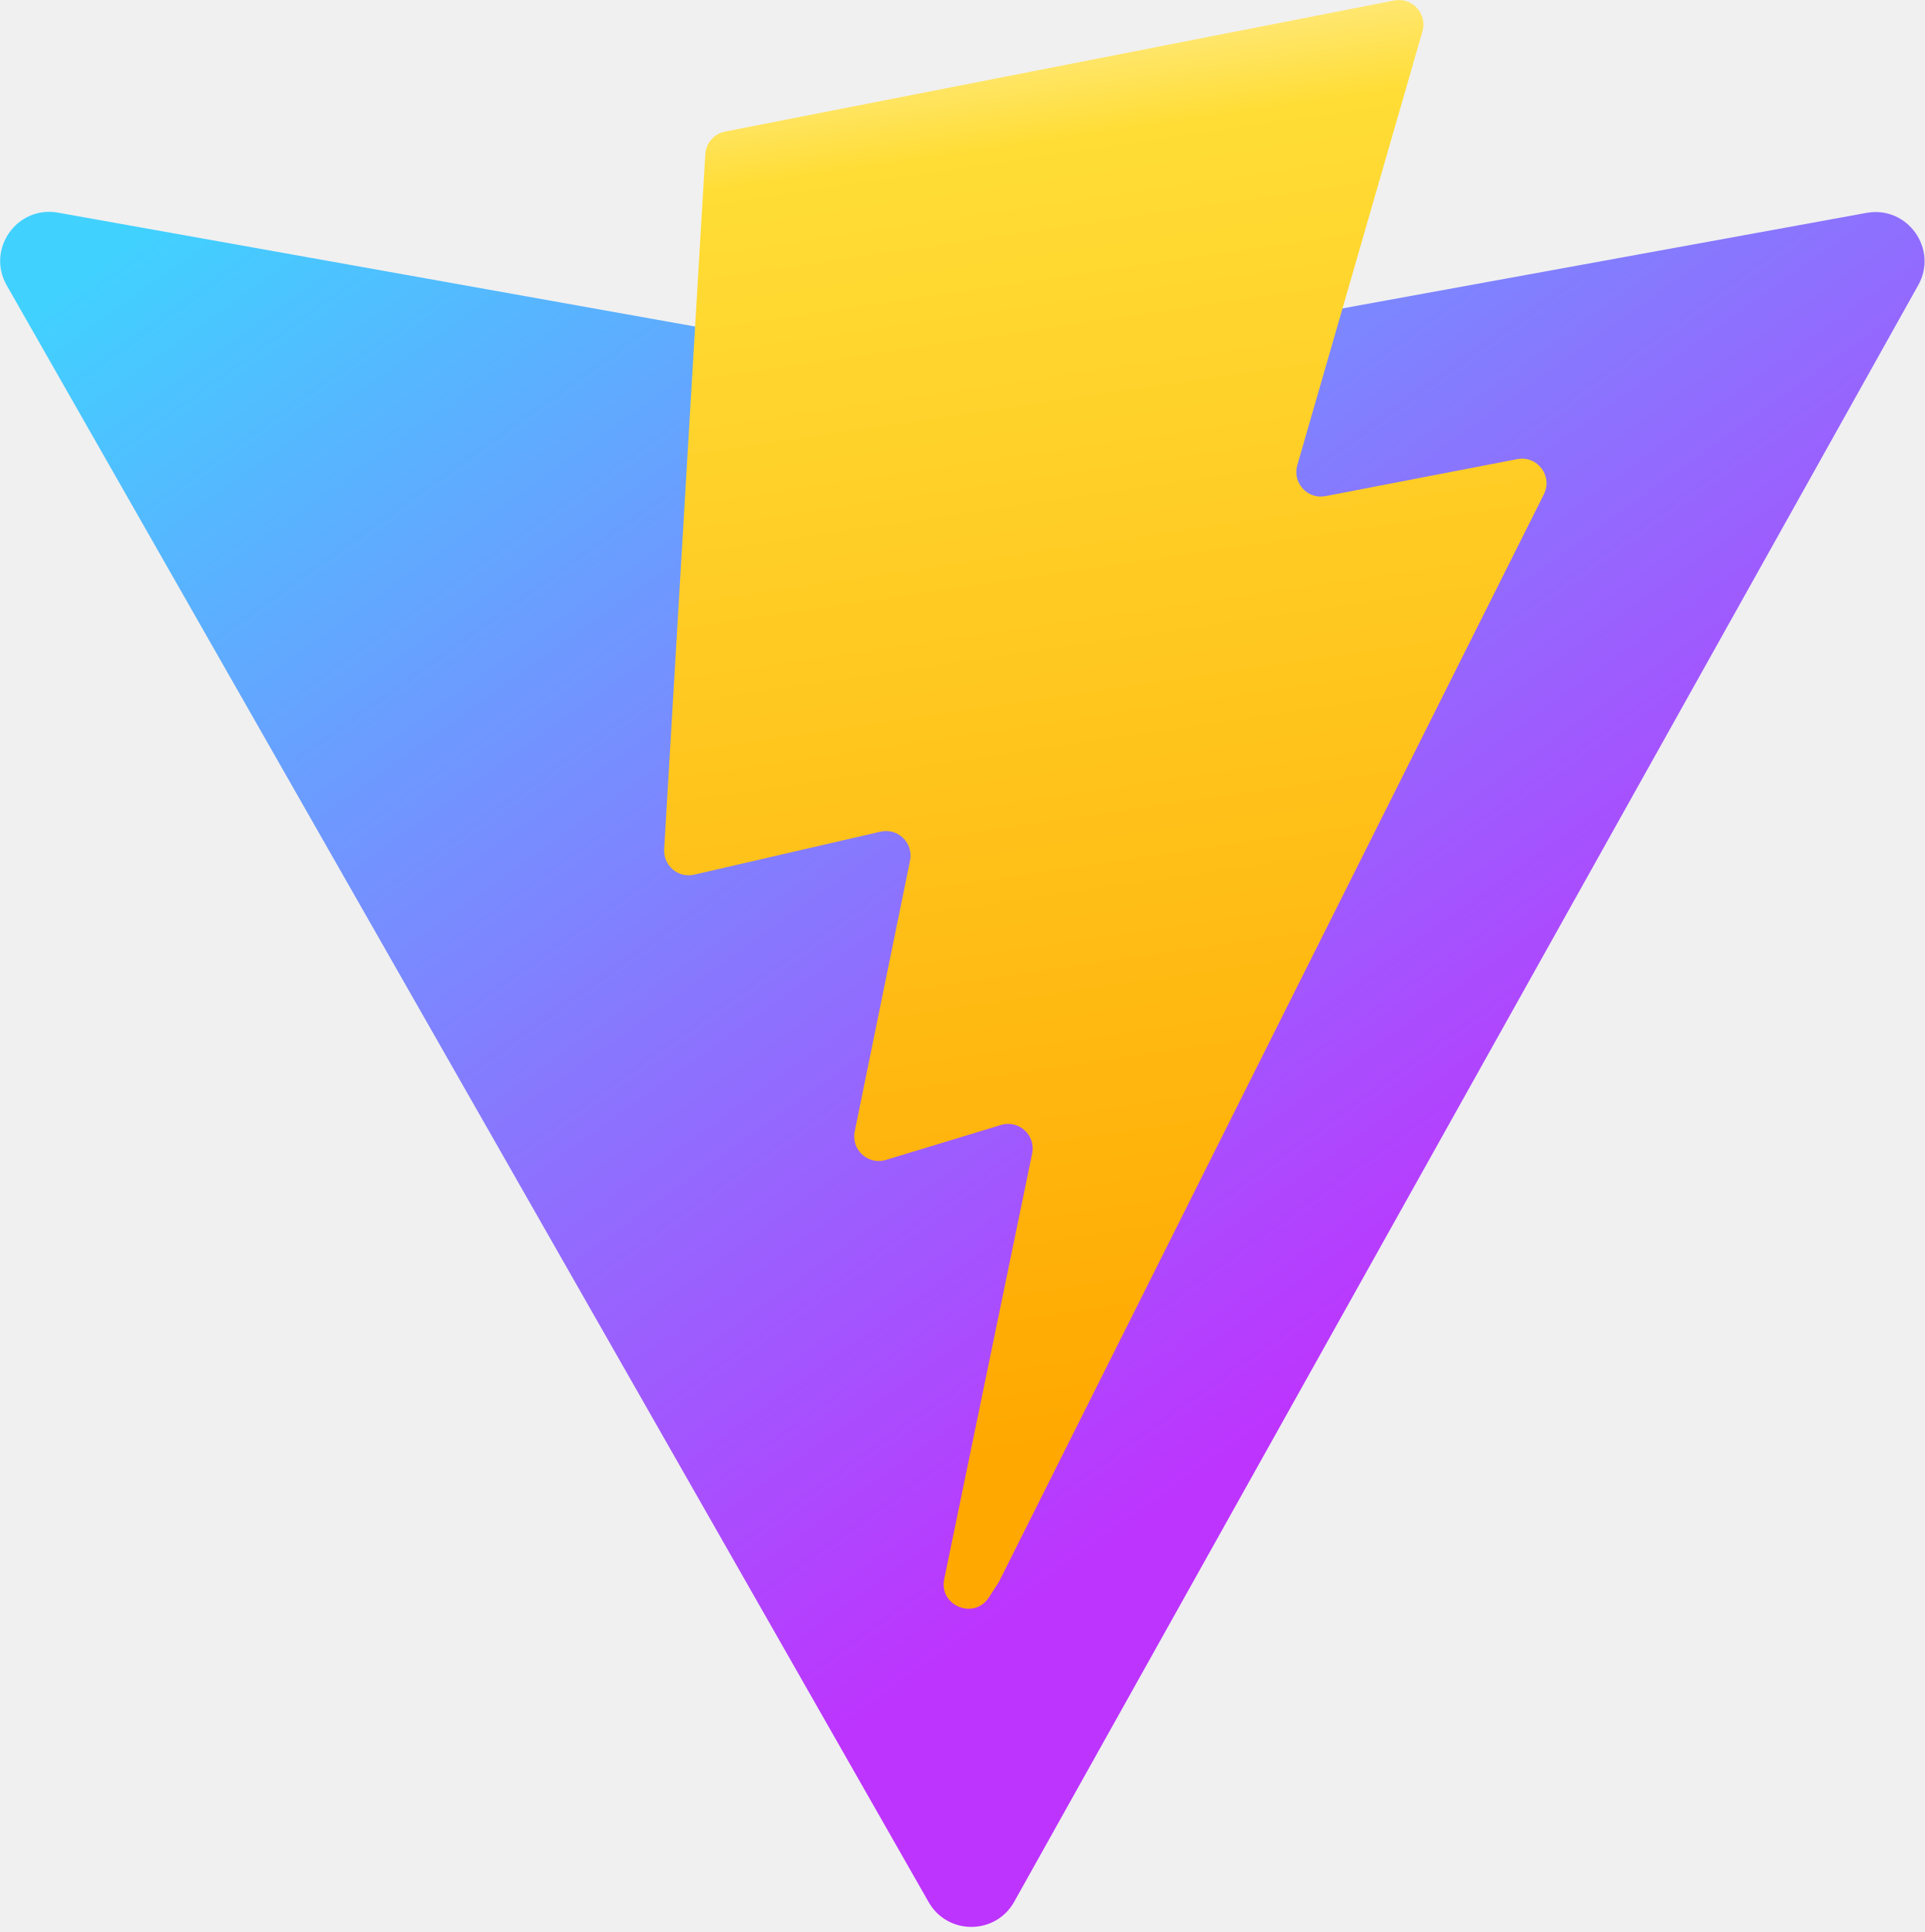
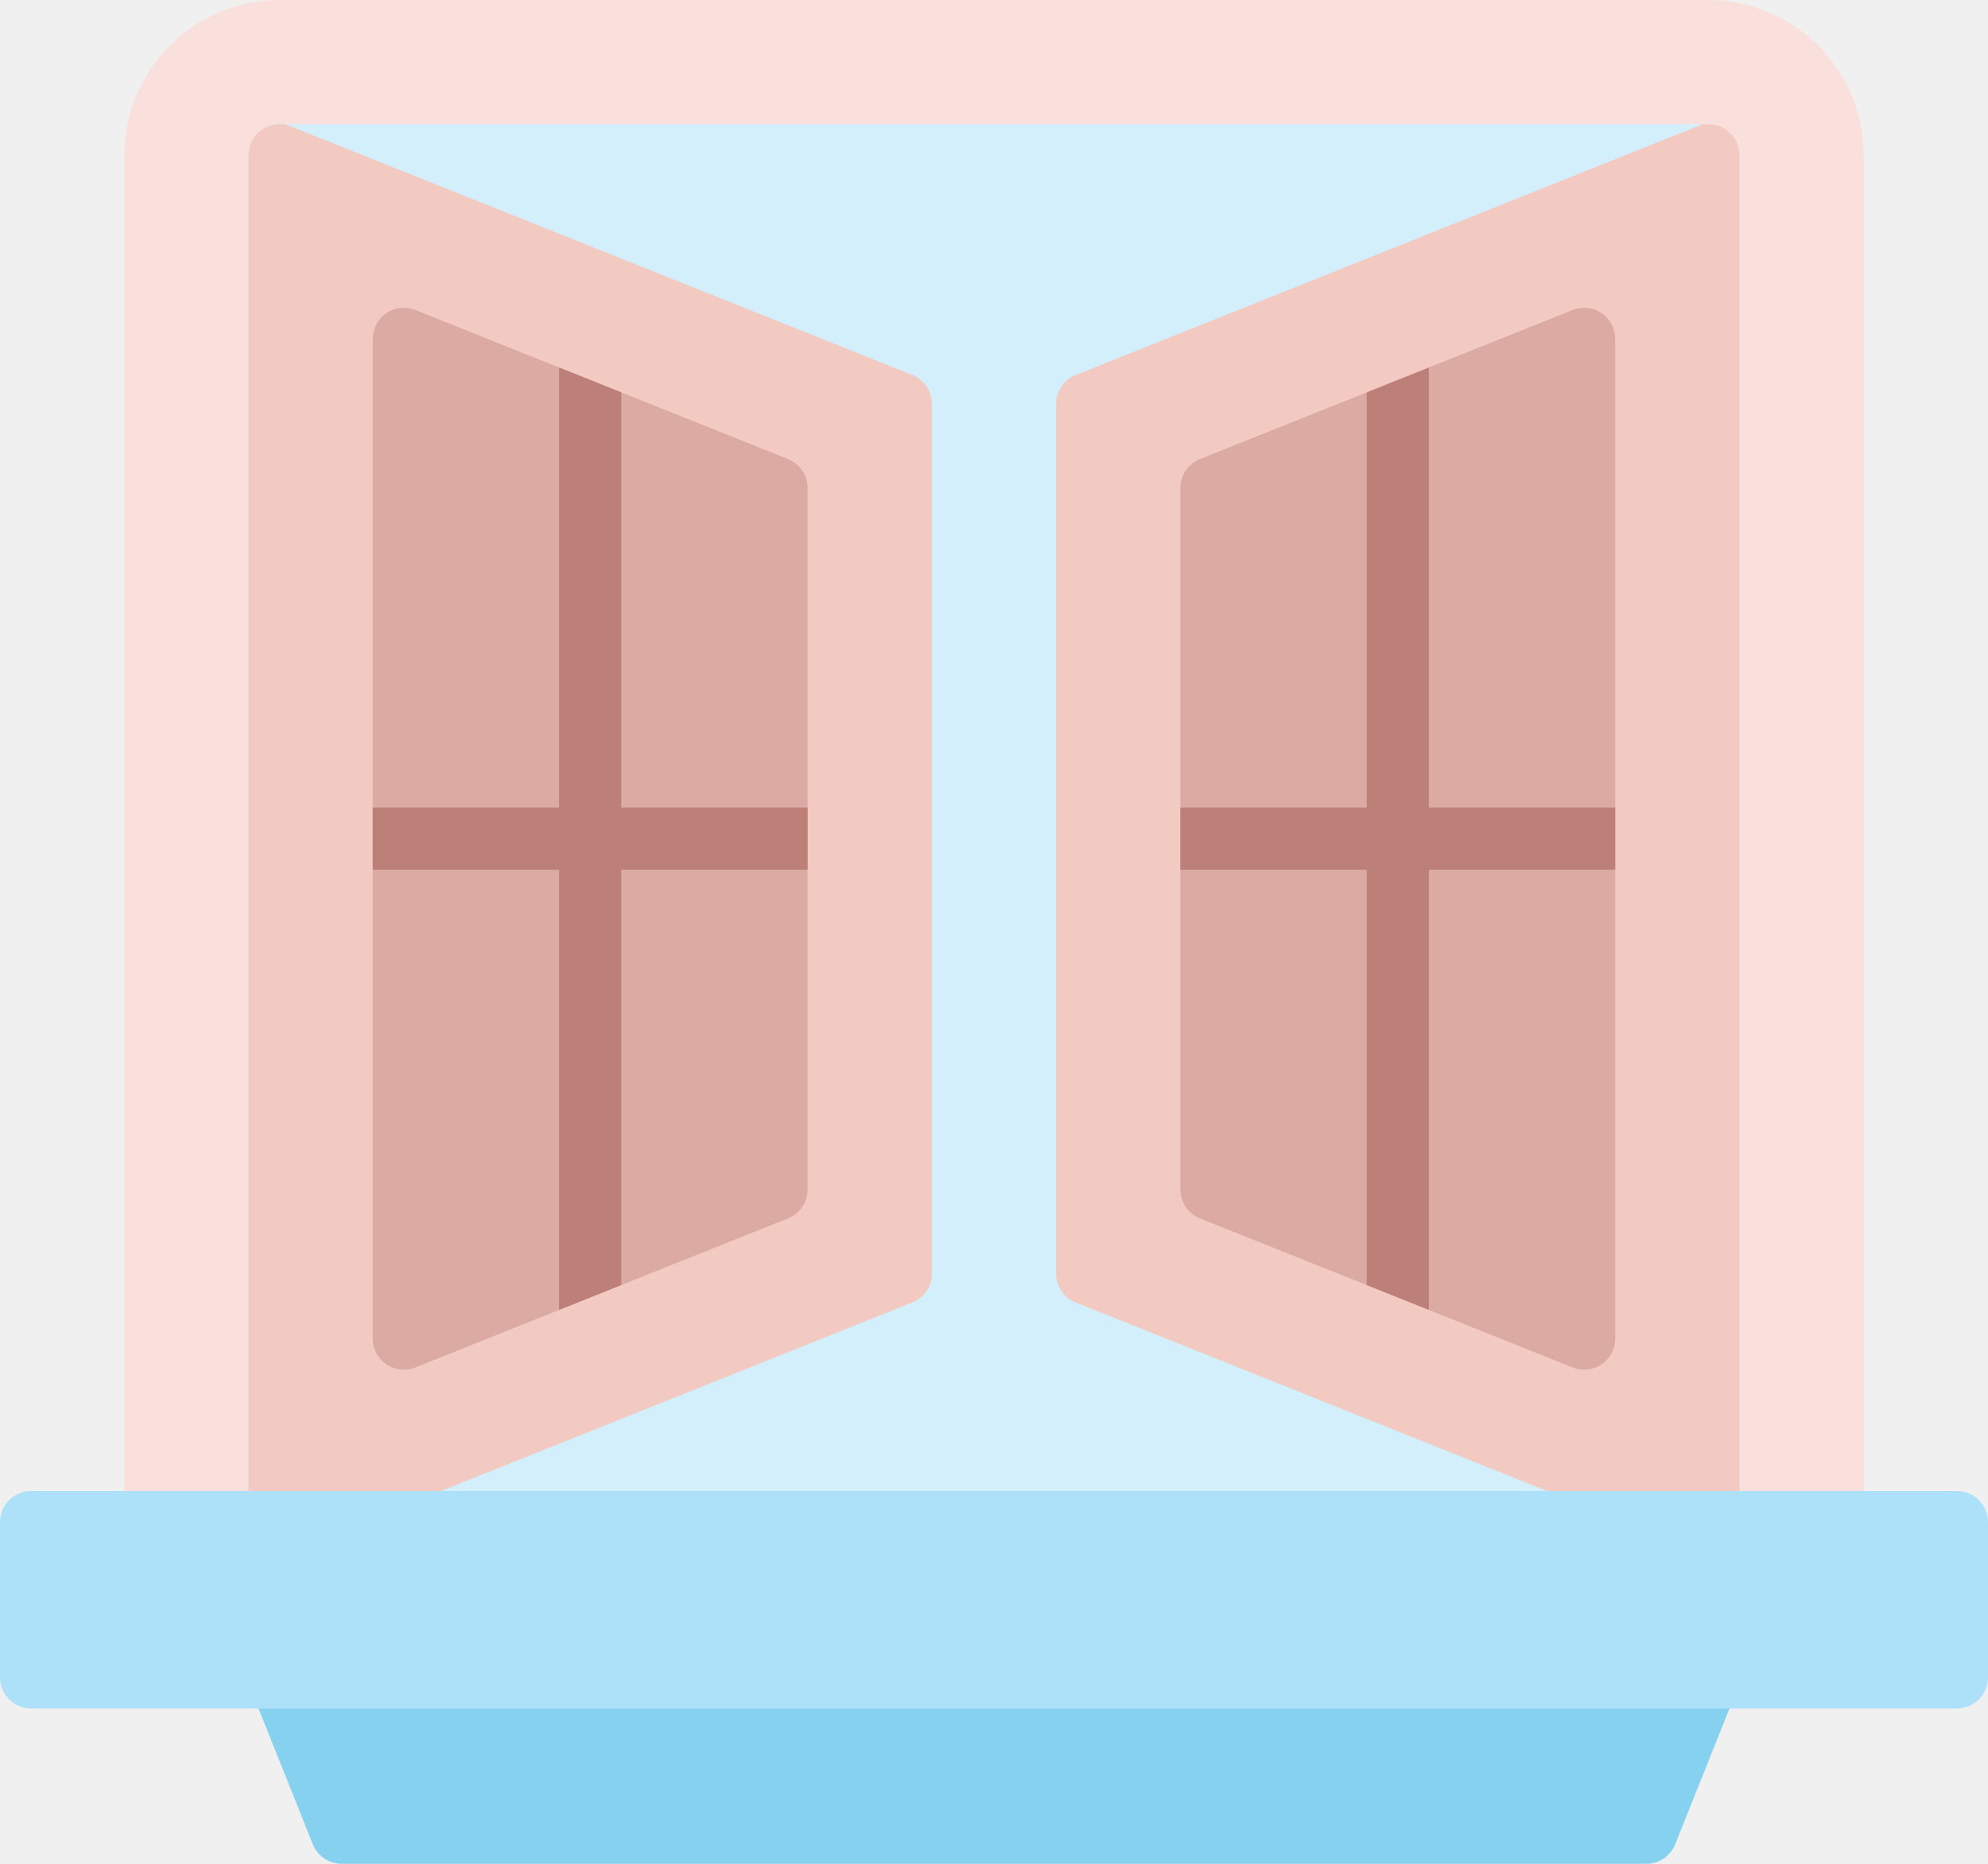
- <svg xmlns="http://www.w3.org/2000/svg" aria-hidden="true" role="img" class="iconify iconify--logos" width="31.88" height="32" preserveAspectRatio="xMidYMid meet" viewBox="0 0 256 257">
+ <svg xmlns="http://www.w3.org/2000/svg" width="512" height="480" viewBox="0 0 512 480" fill="none">
+   <g clip-path="url(#clip0_955_2)">
+     <path d="M440 0H72C61.395 0.013 51.228 4.231 43.73 11.73C36.231 19.229 32.013 29.395 32 40V392C32 394.122 32.843 396.157 34.343 397.657C35.843 399.157 37.878 400 40 400H72C74.122 400 76.157 399.157 77.657 397.657C79.157 396.157 80 394.122 80 392V48H432V392C432 394.122 432.843 396.157 434.343 397.657C435.843 399.157 437.878 400 440 400H472C474.122 400 476.157 399.157 477.657 397.657C479.157 396.157 480 394.122 480 392V40C479.987 29.395 475.769 19.229 468.27 11.73C460.772 4.231 450.605 0.013 440 0Z" fill="#F9E0DC" />
+     <path d="M446.624 427.512C445.891 426.43 444.904 425.544 443.749 424.932C442.594 424.32 441.307 424 440 424H72C70.692 423.999 69.403 424.319 68.247 424.932C67.091 425.544 66.103 426.431 65.37 427.515C64.636 428.598 64.179 429.845 64.04 431.145C63.9 432.446 64.081 433.762 64.568 434.976L80.568 474.976C81.163 476.46 82.189 477.732 83.514 478.628C84.838 479.523 86.401 480.001 88 480H424C425.599 480.001 427.162 479.523 428.486 478.628C429.811 477.732 430.837 476.46 431.432 474.976L447.432 434.976C447.918 433.761 448.099 432.445 447.958 431.143C447.817 429.842 447.359 428.595 446.624 427.512Z" fill="#86D1EF" />
+     <path d="M448 40V400H64V40C64 37.878 64.843 35.843 66.343 34.343C67.843 32.843 69.878 32 72 32H440C442.122 32 444.157 32.843 445.657 34.343C447.157 35.843 448 37.878 448 40Z" fill="#D4EFFC" />
+     <path d="M448 40C448 37.878 447.157 35.843 445.657 34.343C444.157 32.843 442.122 32 440 32H438.456L277.032 96.568C275.546 97.162 274.273 98.187 273.376 99.512C272.479 100.837 271.999 102.4 272 104V328C271.999 329.6 272.479 331.163 273.376 332.488C274.273 333.813 275.546 334.838 277.032 335.432L438.456 400H448V40Z" fill="#F2CAC1" />
+     <path d="M412.488 80.64C411.405 79.908 410.159 79.452 408.86 79.312C407.56 79.173 406.246 79.354 405.032 79.84L309.032 118.24C307.546 118.834 306.273 119.859 305.376 121.184C304.479 122.509 303.999 124.072 304 125.672V306.336C303.999 307.936 304.479 309.499 305.376 310.824C306.273 312.149 307.546 313.174 309.032 313.768L405.032 352.168C405.977 352.542 406.984 352.735 408 352.736C410.122 352.736 412.157 351.893 413.657 350.393C415.157 348.893 416 346.858 416 344.736V87.264C416 85.957 415.68 84.67 415.068 83.515C414.456 82.36 413.57 81.373 412.488 80.64Z" fill="#DBAAA2" />
+     <path d="M416 208H368V94.648L352 101.048V208H304V224H352V330.952L368 337.352V224H416V208Z" fill="#BC8079" />
+     <path d="M240 328V104C240.001 102.4 239.521 100.837 238.624 99.512C237.727 98.187 236.454 97.162 234.968 96.568L73.544 32H72C69.878 32 67.843 32.843 66.343 34.343C64.843 35.843 64 37.878 64 40V400H73.544L234.968 335.432C236.454 334.838 237.727 333.813 238.624 332.488C239.521 331.163 240.001 329.6 240 328Z" fill="#F2CAC1" />
+     <path d="M504 384H8C3.582 384 0 387.582 0 392V432C0 436.418 3.582 440 8 440H504C508.418 440 512 436.418 512 432V392C512 387.582 508.418 384 504 384Z" fill="#ADE1FA" />
+     <path d="M99.512 80.64C100.595 79.908 101.841 79.452 103.14 79.312C104.44 79.173 105.754 79.354 106.968 79.84L202.968 118.24C204.454 118.834 205.727 119.859 206.624 121.184C207.521 122.509 208.001 124.072 208 125.672V306.336C208.001 307.936 207.521 309.499 206.624 310.824C205.727 312.149 204.454 313.174 202.968 313.768L106.968 352.168C106.023 352.542 105.016 352.735 104 352.736C101.878 352.736 99.843 351.893 98.343 350.393C96.843 348.893 96 346.858 96 344.736V87.264C96 85.957 96.32 84.67 96.932 83.515C97.544 82.36 98.43 81.373 99.512 80.64Z" fill="#DBAAA2" />
+     <path d="M96 208H144V94.648L160 101.048V208H208V224H160V330.952L144 337.352V224H96V208Z" fill="#BC8079" />
+   </g>
  <defs>
-     <linearGradient id="IconifyId1813088fe1fbc01fb466" x1="-.828%" x2="57.636%" y1="7.652%" y2="78.411%">
-       <stop offset="0%" stop-color="#41D1FF" />
-       <stop offset="100%" stop-color="#BD34FE" />
-     </linearGradient>
-     <linearGradient id="IconifyId1813088fe1fbc01fb467" x1="43.376%" x2="50.316%" y1="2.242%" y2="89.03%">
-       <stop offset="0%" stop-color="#FFEA83" />
-       <stop offset="8.333%" stop-color="#FFDD35" />
-       <stop offset="100%" stop-color="#FFA800" />
-     </linearGradient>
+     <clipPath id="clip0_955_2">
+       <rect width="512" height="480" fill="white" />
+     </clipPath>
  </defs>
-   <path fill="url(#IconifyId1813088fe1fbc01fb466)" d="M255.153 37.938L134.897 252.976c-2.483 4.44-8.862 4.466-11.382.048L.875 37.958c-2.746-4.814 1.371-10.646 6.827-9.67l120.385 21.517a6.537 6.537 0 0 0 2.322-.004l117.867-21.483c5.438-.991 9.574 4.796 6.877 9.62Z" />
-   <path fill="url(#IconifyId1813088fe1fbc01fb467)" d="M185.432.063L96.44 17.501a3.268 3.268 0 0 0-2.634 3.014l-5.474 92.456a3.268 3.268 0 0 0 3.997 3.378l24.777-5.718c2.318-.535 4.413 1.507 3.936 3.838l-7.361 36.047c-.495 2.426 1.782 4.5 4.151 3.78l15.304-4.649c2.372-.72 4.652 1.36 4.15 3.788l-11.698 56.621c-.732 3.542 3.979 5.473 5.943 2.437l1.313-2.028l72.516-144.72c1.215-2.423-.88-5.186-3.54-4.672l-25.505 4.922c-2.396.462-4.435-1.77-3.759-4.114l16.646-57.705c.677-2.35-1.37-4.583-3.769-4.113Z" />
</svg>
